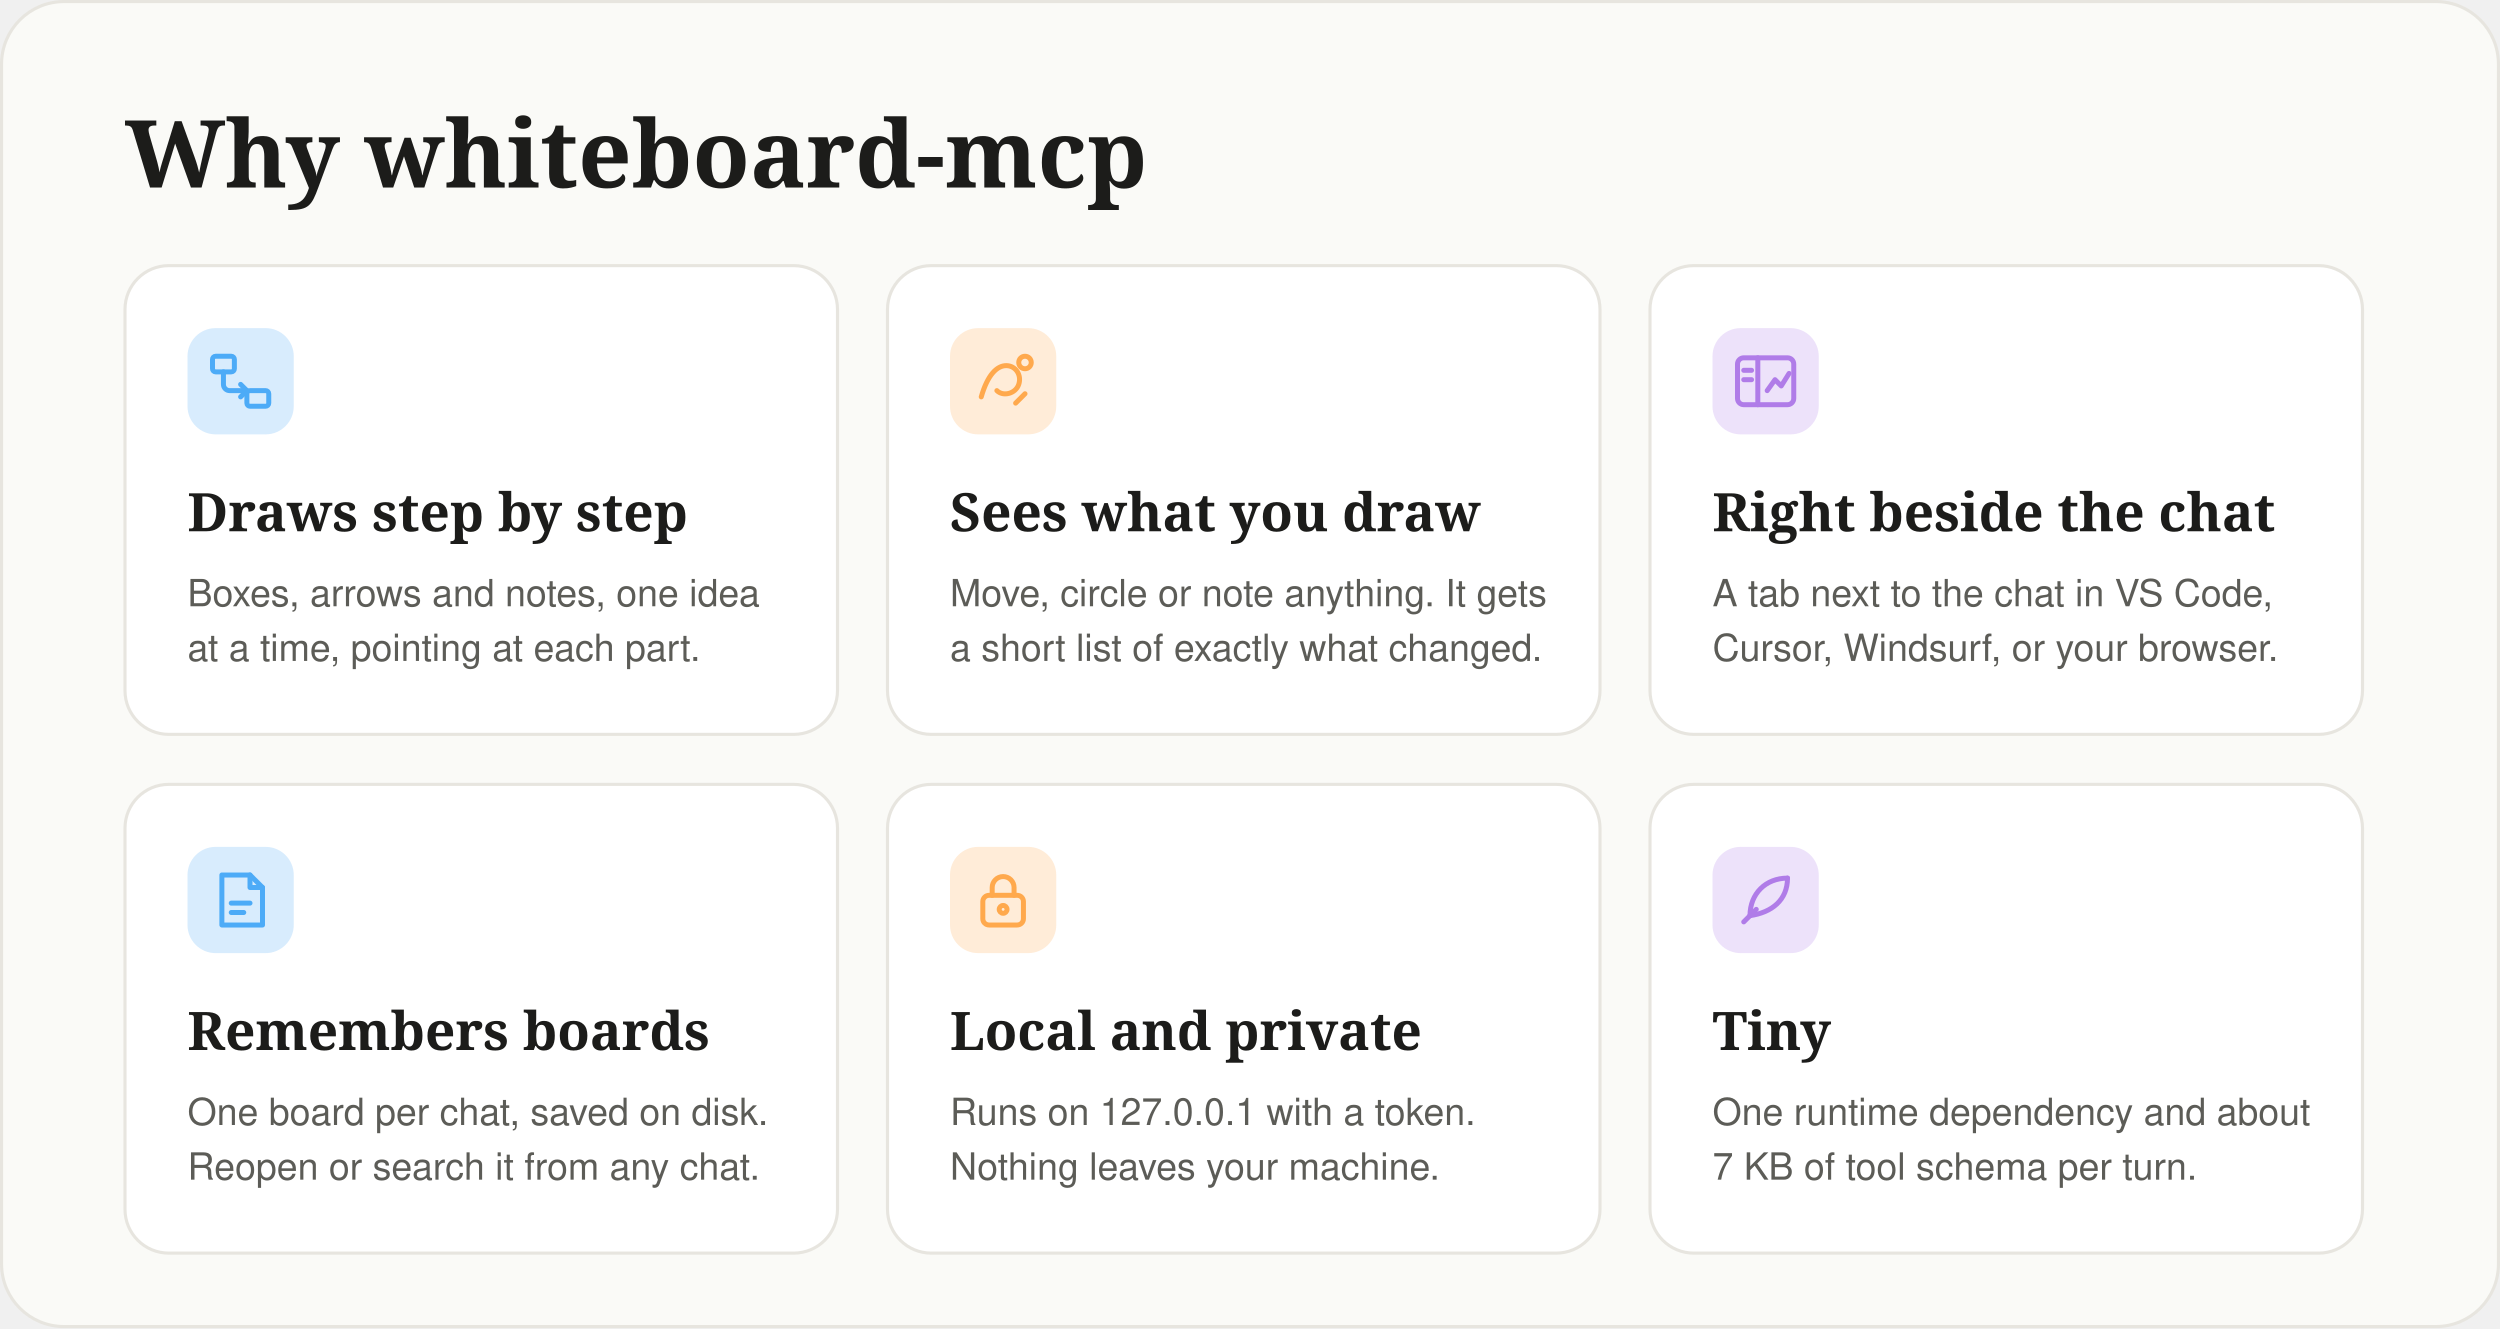
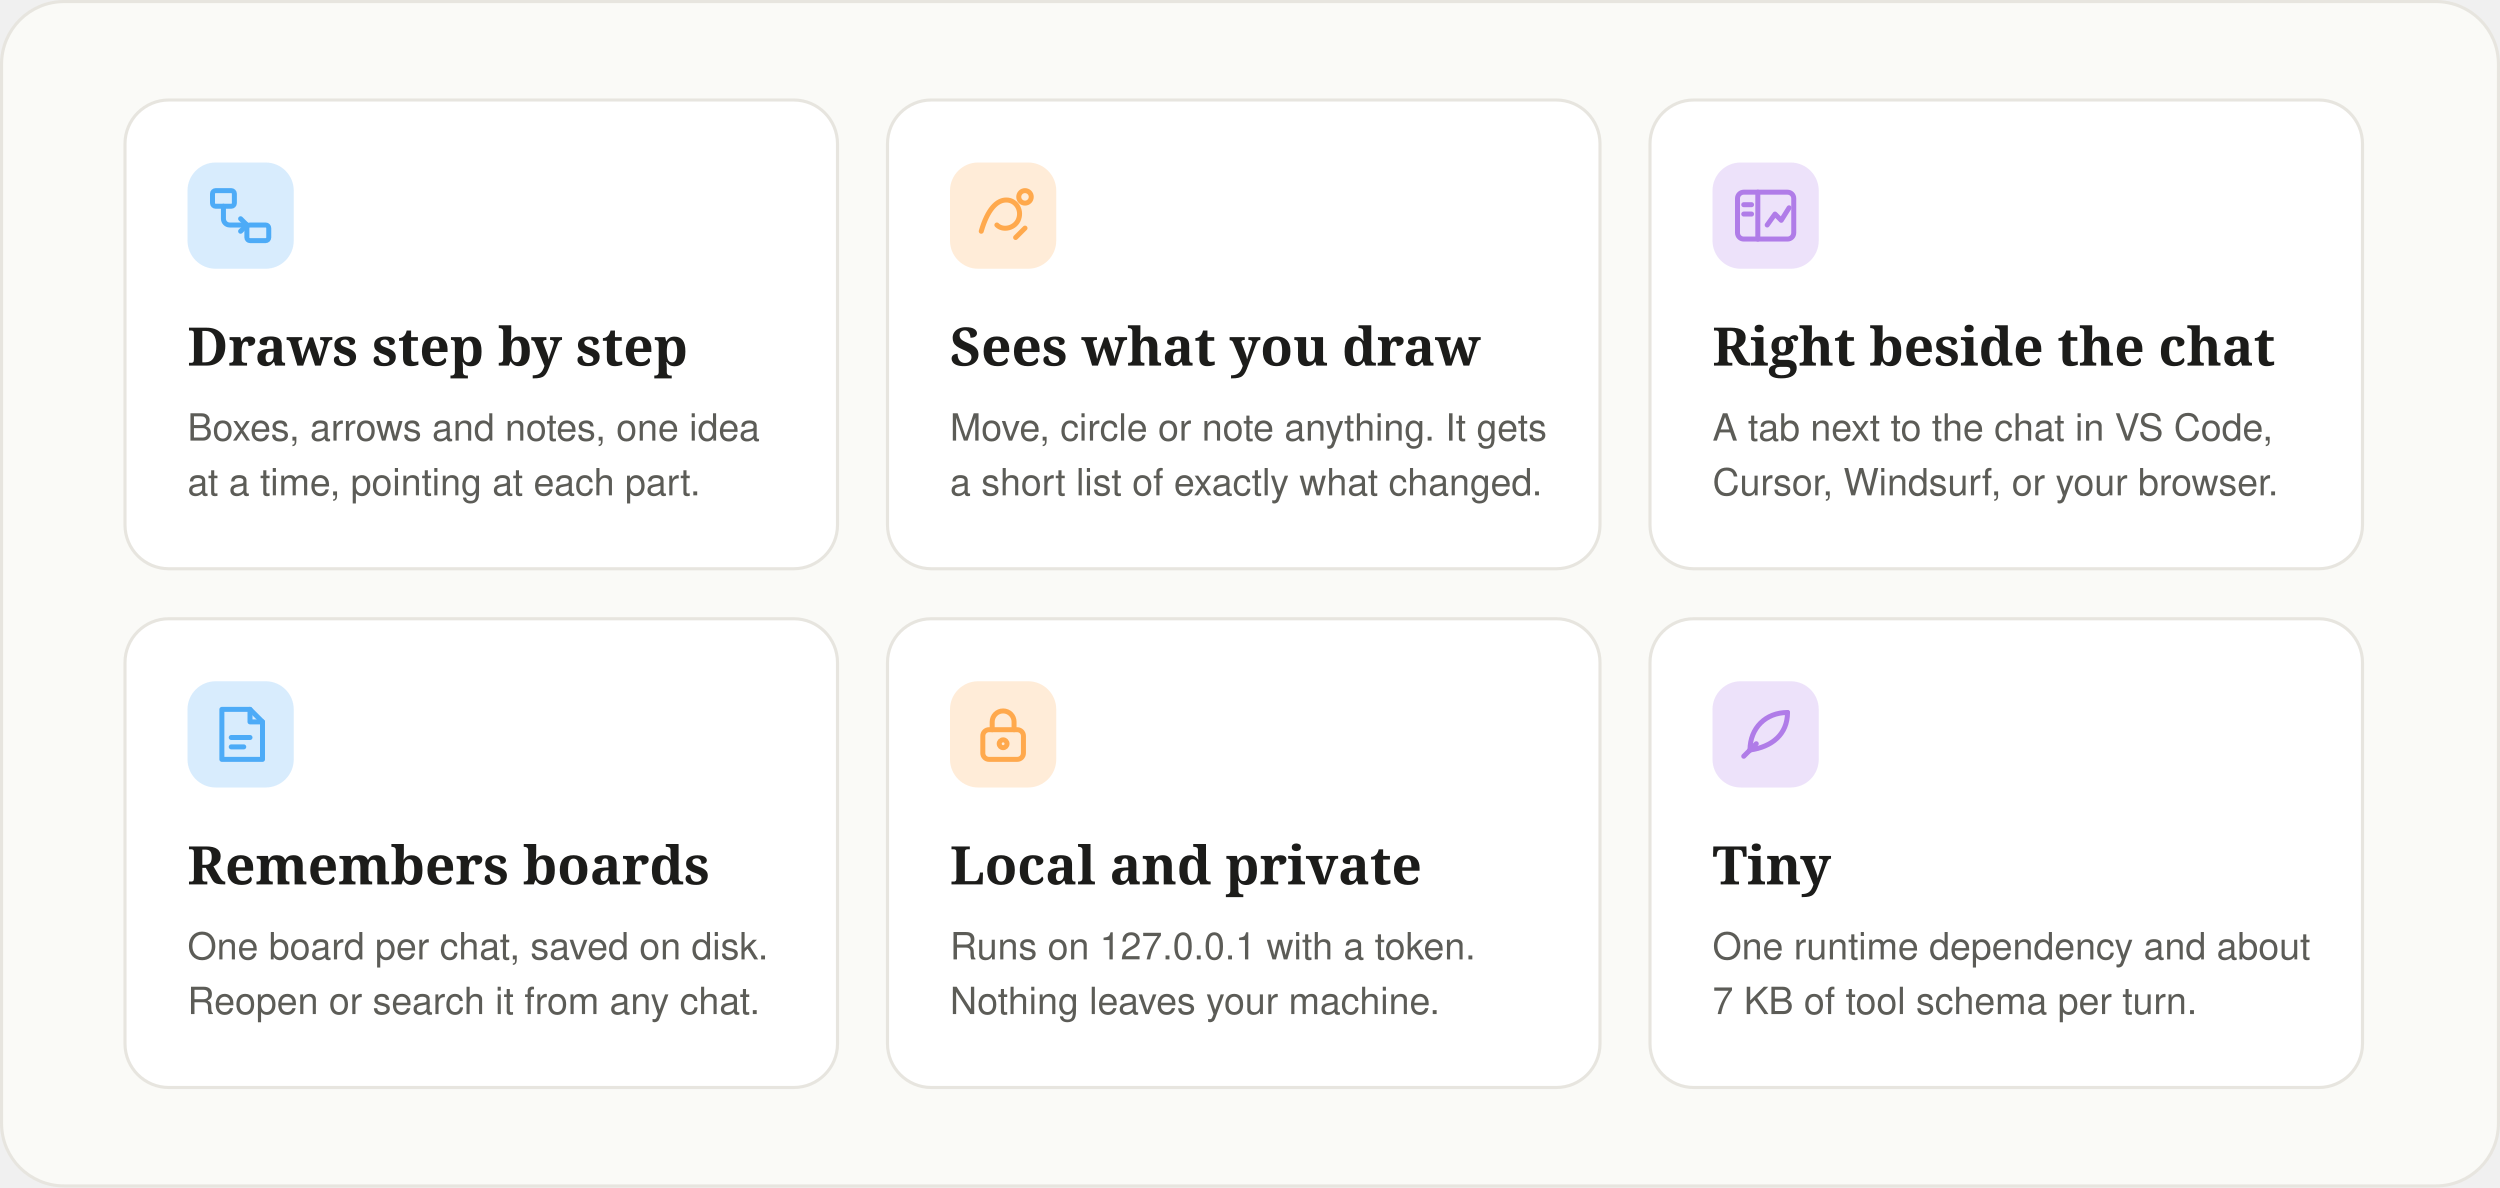
- <svg xmlns="http://www.w3.org/2000/svg" width="1600" height="850" viewBox="0 0 1600 850" role="img" aria-label="Why whiteboard-mcp: Draws step by step: Boxes, arrows and notes, one idea at a time, pointing at each part. Sees what you draw: Move, circle or note anything. It gets a short list of exactly what changed. Right beside the chat: A tab next to the chat in VS Code, Cursor, Windsurf, or your browser. Remembers boards: One board per chat, saved on disk. Reopen or search it from any chat. Local and private: Runs on 127.0.0.1 with a token. Nothing leaves your machine. Tiny: One runtime dependency and about 7 KB of tool schema per turn.">
+ <svg xmlns="http://www.w3.org/2000/svg" width="1600" height="760" viewBox="0 0 1600 760" role="img" aria-label="Why whiteboard-mcp: Draws step by step: Boxes, arrows and notes, one idea at a time, pointing at each part. Sees what you draw: Move, circle or note anything. It gets a short list of exactly what changed. Right beside the chat: A tab next to the chat in VS Code, Cursor, Windsurf, or your browser. Remembers boards: One board per chat, saved on disk. Reopen or search it from any chat. Local and private: Runs on 127.0.0.1 with a token. Nothing leaves your machine. Tiny: One runtime dependency and about 7 KB of tool schema per turn.">
  <style>
.serif{font-family:'New York','Iowan Old Style',ui-serif,Georgia,serif}
.sans{font-family:-apple-system,BlinkMacSystemFont,'SF Pro Text','Segoe UI',Helvetica,Arial,sans-serif}
.mono{font-family:ui-monospace,'SF Mono',Menlo,Consolas,monospace}
</style>
-   <rect x="1" y="1" width="1598" height="848" rx="40" fill="#fafaf7" stroke="#e7e5df" stroke-width="2" />
-   <text x="80" y="120" class="serif" font-size="60" font-weight="700" fill="#1c1c1a" text-anchor="start">Why whiteboard-mcp</text>
-   <rect x="80" y="170" width="456" height="300" rx="28" fill="#ffffff" stroke="#e7e5df" stroke-width="2" />
-   <g transform="translate(120 210)">
+   <rect x="1" y="1" width="1598" height="758" rx="40" fill="#fafaf7" stroke="#e7e5df" stroke-width="2" />
+   <rect x="80" y="64" width="456" height="300" rx="28" fill="#ffffff" stroke="#e7e5df" stroke-width="2" />
+   <g transform="translate(120 104)">
    <rect width="68" height="68" rx="18" fill="#4dabf7" fill-opacity="0.22" />
    <g transform="translate(14 14)" fill="none" stroke="#4dabf7" stroke-width="3.2" stroke-linecap="round" stroke-linejoin="round">
      <rect x="2" y="4" width="14" height="10" rx="2" />
      <rect x="24" y="26" width="14" height="10" rx="2" />
      <path d="M9 14v8a4 4 0 0 0 4 4h11" />
      <path d="M20 22l4 4-4 4" />
    </g>
  </g>
-   <text x="120" y="340" class="serif" font-size="34" font-weight="700" fill="#1c1c1a" text-anchor="start">Draws step by step</text>
-   <text x="120" y="388" class="sans" font-size="24" font-weight="400" fill="#5c5c57" text-anchor="start">Boxes, arrows and notes, one idea</text>
-   <text x="120" y="423" class="sans" font-size="24" font-weight="400" fill="#5c5c57" text-anchor="start">at a time, pointing at each part.</text>
-   <rect x="568" y="170" width="456" height="300" rx="28" fill="#ffffff" stroke="#e7e5df" stroke-width="2" />
-   <g transform="translate(608 210)">
+   <text x="120" y="234" class="serif" font-size="34" font-weight="700" fill="#1c1c1a" text-anchor="start">Draws step by step</text>
+   <text x="120" y="282" class="sans" font-size="24" font-weight="400" fill="#5c5c57" text-anchor="start">Boxes, arrows and notes, one idea</text>
+   <text x="120" y="317" class="sans" font-size="24" font-weight="400" fill="#5c5c57" text-anchor="start">at a time, pointing at each part.</text>
+   <rect x="568" y="64" width="456" height="300" rx="28" fill="#ffffff" stroke="#e7e5df" stroke-width="2" />
+   <g transform="translate(608 104)">
    <rect width="68" height="68" rx="18" fill="#ffa94d" fill-opacity="0.22" />
    <g transform="translate(14 14)" fill="none" stroke="#ffa94d" stroke-width="3.2" stroke-linecap="round" stroke-linejoin="round">
      <path d="M6 30c4-14 10-20 16-20s10 6 8 12-10 8-14 4" />
      <path d="M28 34l6-6" />
      <circle cx="34" cy="8" r="4" />
    </g>
  </g>
-   <text x="608" y="340" class="serif" font-size="34" font-weight="700" fill="#1c1c1a" text-anchor="start">Sees what you draw</text>
-   <text x="608" y="388" class="sans" font-size="24" font-weight="400" fill="#5c5c57" text-anchor="start">Move, circle or note anything. It gets</text>
-   <text x="608" y="423" class="sans" font-size="24" font-weight="400" fill="#5c5c57" text-anchor="start">a short list of exactly what changed.</text>
-   <rect x="1056" y="170" width="456" height="300" rx="28" fill="#ffffff" stroke="#e7e5df" stroke-width="2" />
-   <g transform="translate(1096 210)">
+   <text x="608" y="234" class="serif" font-size="34" font-weight="700" fill="#1c1c1a" text-anchor="start">Sees what you draw</text>
+   <text x="608" y="282" class="sans" font-size="24" font-weight="400" fill="#5c5c57" text-anchor="start">Move, circle or note anything. It gets</text>
+   <text x="608" y="317" class="sans" font-size="24" font-weight="400" fill="#5c5c57" text-anchor="start">a short list of exactly what changed.</text>
+   <rect x="1056" y="64" width="456" height="300" rx="28" fill="#ffffff" stroke="#e7e5df" stroke-width="2" />
+   <g transform="translate(1096 104)">
    <rect width="68" height="68" rx="18" fill="#b07ce8" fill-opacity="0.22" />
    <g transform="translate(14 14)" fill="none" stroke="#b07ce8" stroke-width="3.2" stroke-linecap="round" stroke-linejoin="round">
      <rect x="2" y="5" width="36" height="30" rx="4" />
      <path d="M15 5v30" />
      <path d="M6 13h5M6 19h5" />
      <path d="M21 26l5-7 4 4 5-8" />
    </g>
  </g>
-   <text x="1096" y="340" class="serif" font-size="34" font-weight="700" fill="#1c1c1a" text-anchor="start">Right beside the chat</text>
-   <text x="1096" y="388" class="sans" font-size="24" font-weight="400" fill="#5c5c57" text-anchor="start">A tab next to the chat in VS Code,</text>
-   <text x="1096" y="423" class="sans" font-size="24" font-weight="400" fill="#5c5c57" text-anchor="start">Cursor, Windsurf, or your browser.</text>
-   <rect x="80" y="502" width="456" height="300" rx="28" fill="#ffffff" stroke="#e7e5df" stroke-width="2" />
-   <g transform="translate(120 542)">
+   <text x="1096" y="234" class="serif" font-size="34" font-weight="700" fill="#1c1c1a" text-anchor="start">Right beside the chat</text>
+   <text x="1096" y="282" class="sans" font-size="24" font-weight="400" fill="#5c5c57" text-anchor="start">A tab next to the chat in VS Code,</text>
+   <text x="1096" y="317" class="sans" font-size="24" font-weight="400" fill="#5c5c57" text-anchor="start">Cursor, Windsurf, or your browser.</text>
+   <rect x="80" y="396" width="456" height="300" rx="28" fill="#ffffff" stroke="#e7e5df" stroke-width="2" />
+   <g transform="translate(120 436)">
    <rect width="68" height="68" rx="18" fill="#4dabf7" fill-opacity="0.22" />
    <g transform="translate(14 14)" fill="none" stroke="#4dabf7" stroke-width="3.2" stroke-linecap="round" stroke-linejoin="round">
      <path d="M8 4h18l8 8v24H8z" />
      <path d="M26 4v8h8" />
      <path d="M14 22h12M14 28h8" />
    </g>
  </g>
-   <text x="120" y="672" class="serif" font-size="34" font-weight="700" fill="#1c1c1a" text-anchor="start">Remembers boards</text>
-   <text x="120" y="720" class="sans" font-size="24" font-weight="400" fill="#5c5c57" text-anchor="start">One board per chat, saved on disk.</text>
-   <text x="120" y="755" class="sans" font-size="24" font-weight="400" fill="#5c5c57" text-anchor="start">Reopen or search it from any chat.</text>
-   <rect x="568" y="502" width="456" height="300" rx="28" fill="#ffffff" stroke="#e7e5df" stroke-width="2" />
-   <g transform="translate(608 542)">
+   <text x="120" y="566" class="serif" font-size="34" font-weight="700" fill="#1c1c1a" text-anchor="start">Remembers boards</text>
+   <text x="120" y="614" class="sans" font-size="24" font-weight="400" fill="#5c5c57" text-anchor="start">One board per chat, saved on disk.</text>
+   <text x="120" y="649" class="sans" font-size="24" font-weight="400" fill="#5c5c57" text-anchor="start">Reopen or search it from any chat.</text>
+   <rect x="568" y="396" width="456" height="300" rx="28" fill="#ffffff" stroke="#e7e5df" stroke-width="2" />
+   <g transform="translate(608 436)">
    <rect width="68" height="68" rx="18" fill="#ffa94d" fill-opacity="0.22" />
    <g transform="translate(14 14)" fill="none" stroke="#ffa94d" stroke-width="3.2" stroke-linecap="round" stroke-linejoin="round">
      <rect x="7" y="17" width="26" height="19" rx="4" />
      <path d="M13 17v-5a7 7 0 0 1 14 0v5" />
      <circle cx="20" cy="26" r="2.5" />
    </g>
  </g>
-   <text x="608" y="672" class="serif" font-size="34" font-weight="700" fill="#1c1c1a" text-anchor="start">Local and private</text>
-   <text x="608" y="720" class="sans" font-size="24" font-weight="400" fill="#5c5c57" text-anchor="start">Runs on 127.0.0.1 with a token.</text>
-   <text x="608" y="755" class="sans" font-size="24" font-weight="400" fill="#5c5c57" text-anchor="start">Nothing leaves your machine.</text>
-   <rect x="1056" y="502" width="456" height="300" rx="28" fill="#ffffff" stroke="#e7e5df" stroke-width="2" />
-   <g transform="translate(1096 542)">
+   <text x="608" y="566" class="serif" font-size="34" font-weight="700" fill="#1c1c1a" text-anchor="start">Local and private</text>
+   <text x="608" y="614" class="sans" font-size="24" font-weight="400" fill="#5c5c57" text-anchor="start">Runs on 127.0.0.1 with a token.</text>
+   <text x="608" y="649" class="sans" font-size="24" font-weight="400" fill="#5c5c57" text-anchor="start">Nothing leaves your machine.</text>
+   <rect x="1056" y="396" width="456" height="300" rx="28" fill="#ffffff" stroke="#e7e5df" stroke-width="2" />
+   <g transform="translate(1096 436)">
    <rect width="68" height="68" rx="18" fill="#b07ce8" fill-opacity="0.22" />
    <g transform="translate(14 14)" fill="none" stroke="#b07ce8" stroke-width="3.2" stroke-linecap="round" stroke-linejoin="round">
      <path d="M34 6C20 6 10 16 10 30" />
      <path d="M34 6c0 14-10 22-24 24" />
      <path d="M6 34l8-8" />
    </g>
  </g>
-   <text x="1096" y="672" class="serif" font-size="34" font-weight="700" fill="#1c1c1a" text-anchor="start">Tiny</text>
-   <text x="1096" y="720" class="sans" font-size="24" font-weight="400" fill="#5c5c57" text-anchor="start">One runtime dependency and about</text>
-   <text x="1096" y="755" class="sans" font-size="24" font-weight="400" fill="#5c5c57" text-anchor="start">7 KB of tool schema per turn.</text>
+   <text x="1096" y="566" class="serif" font-size="34" font-weight="700" fill="#1c1c1a" text-anchor="start">Tiny</text>
+   <text x="1096" y="614" class="sans" font-size="24" font-weight="400" fill="#5c5c57" text-anchor="start">One runtime dependency and about</text>
+   <text x="1096" y="649" class="sans" font-size="24" font-weight="400" fill="#5c5c57" text-anchor="start">7 KB of tool schema per turn.</text>
</svg>
